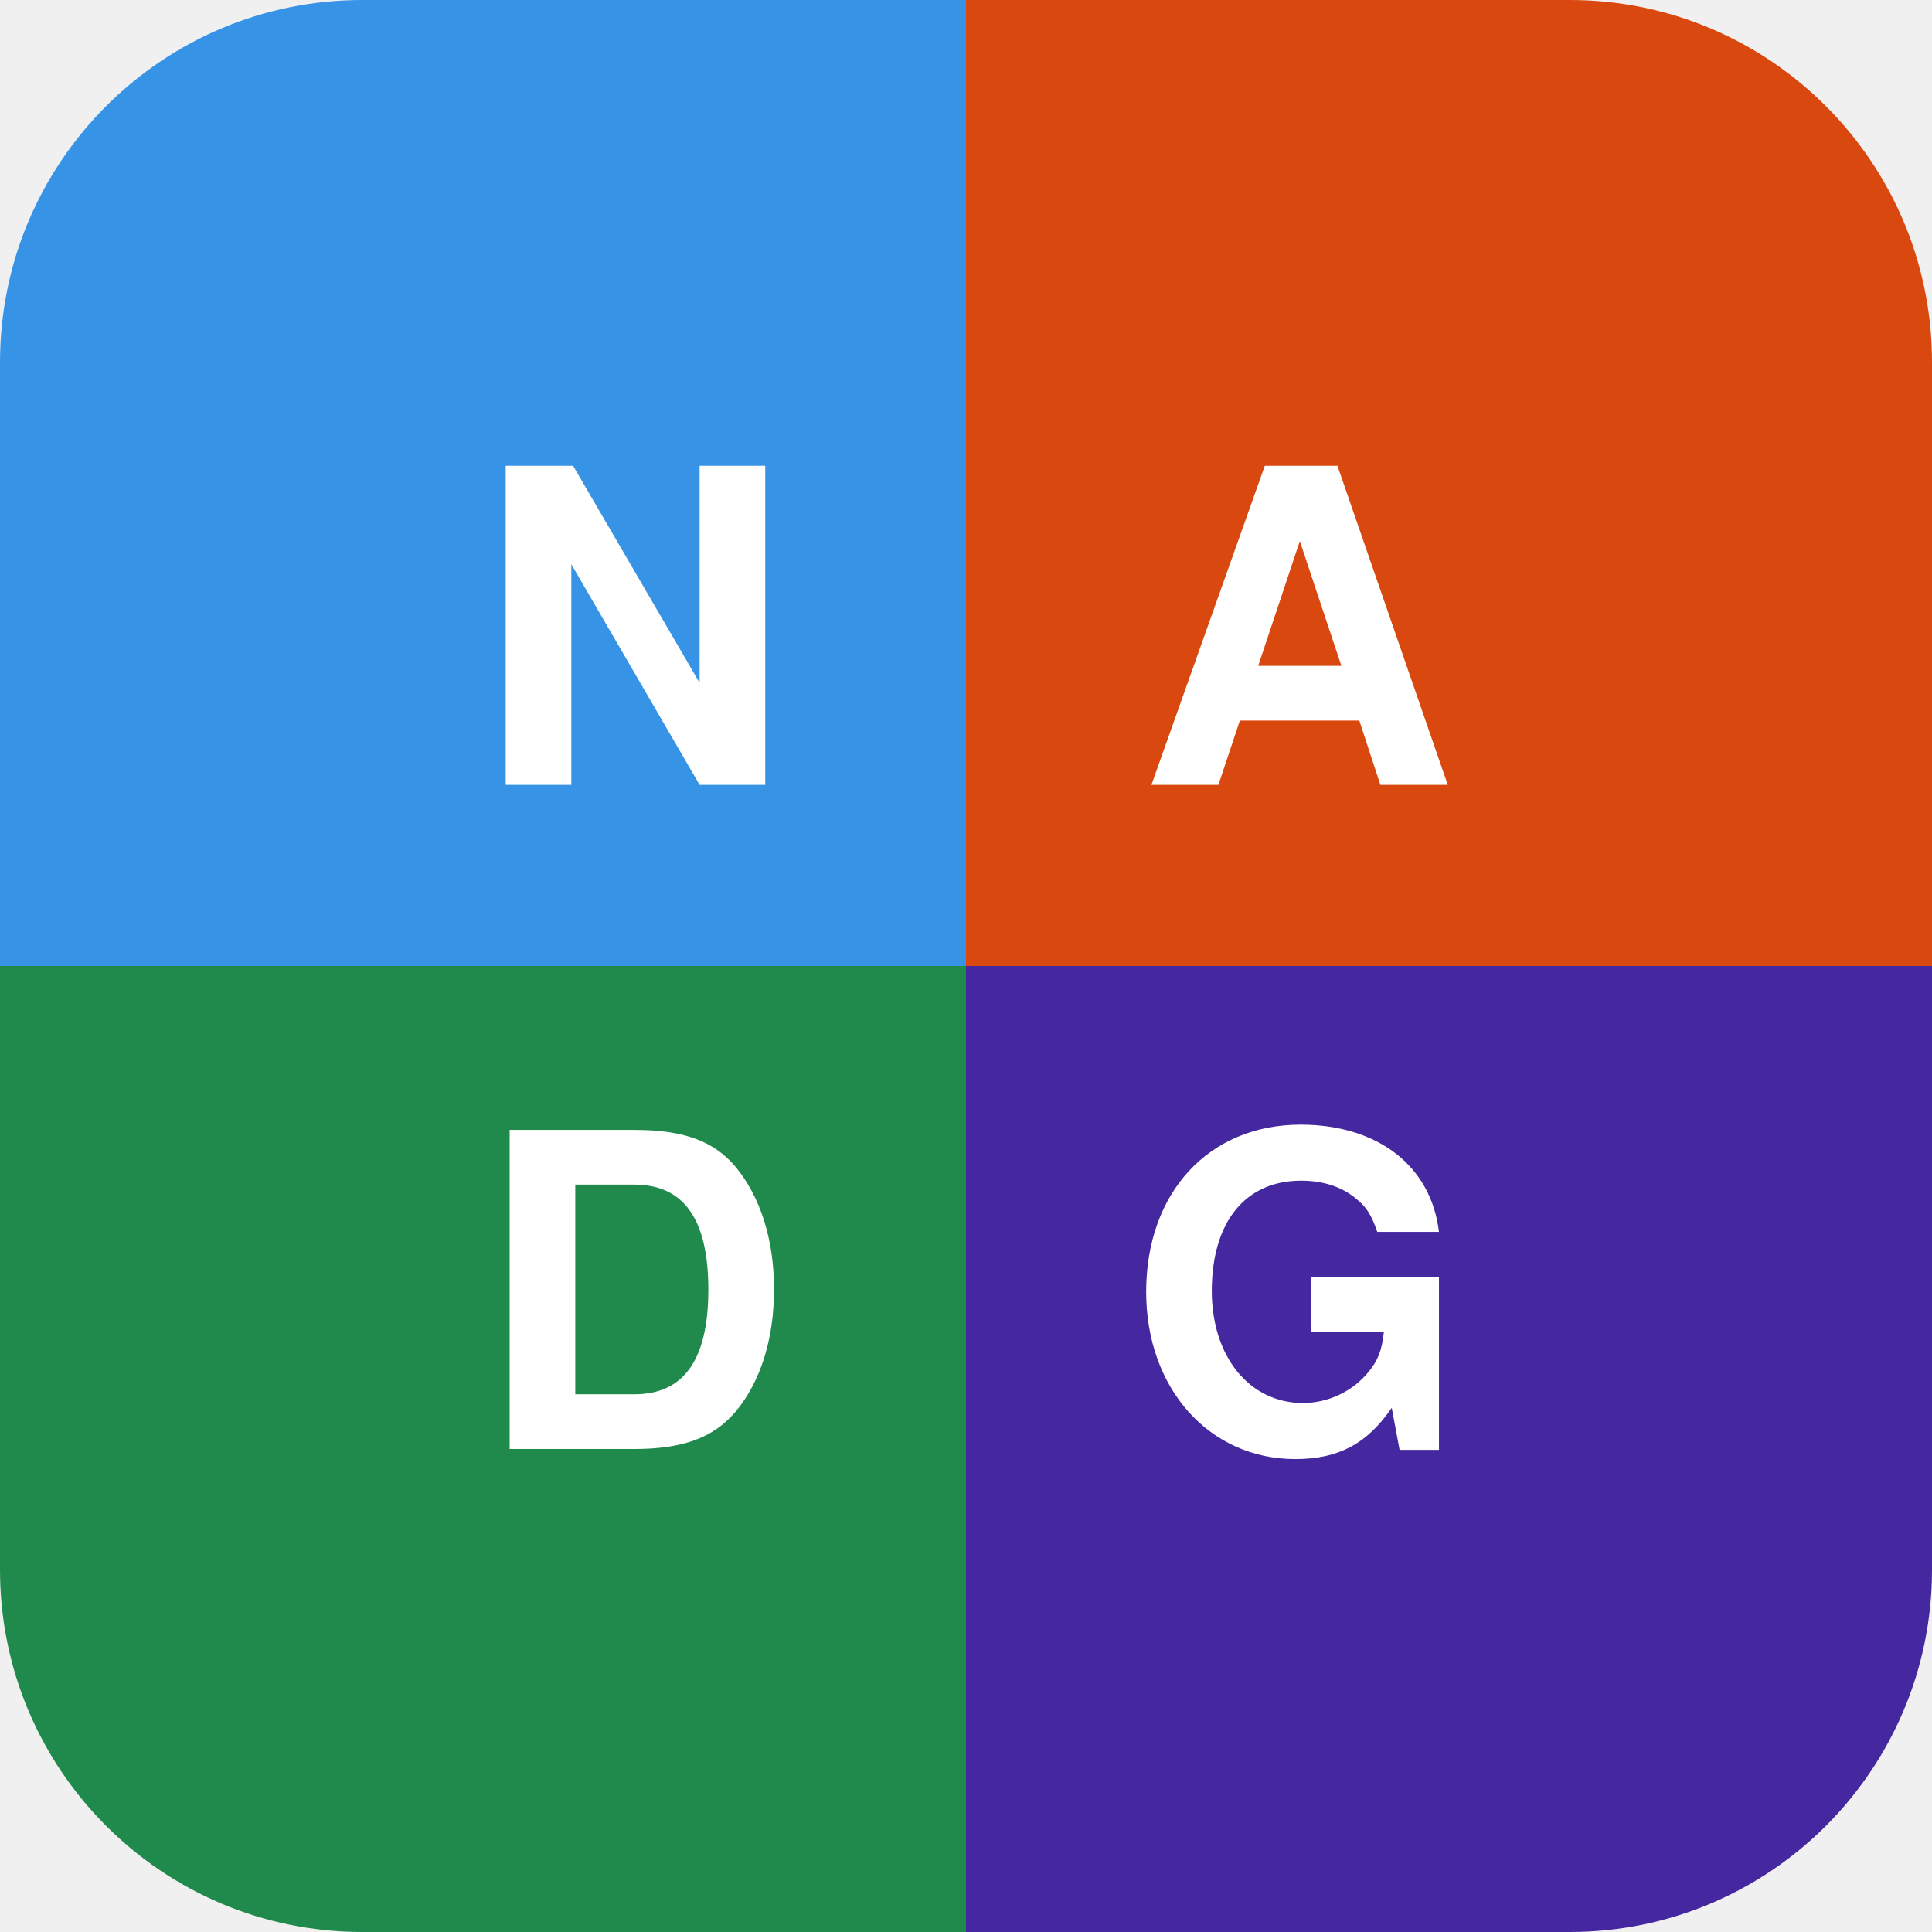
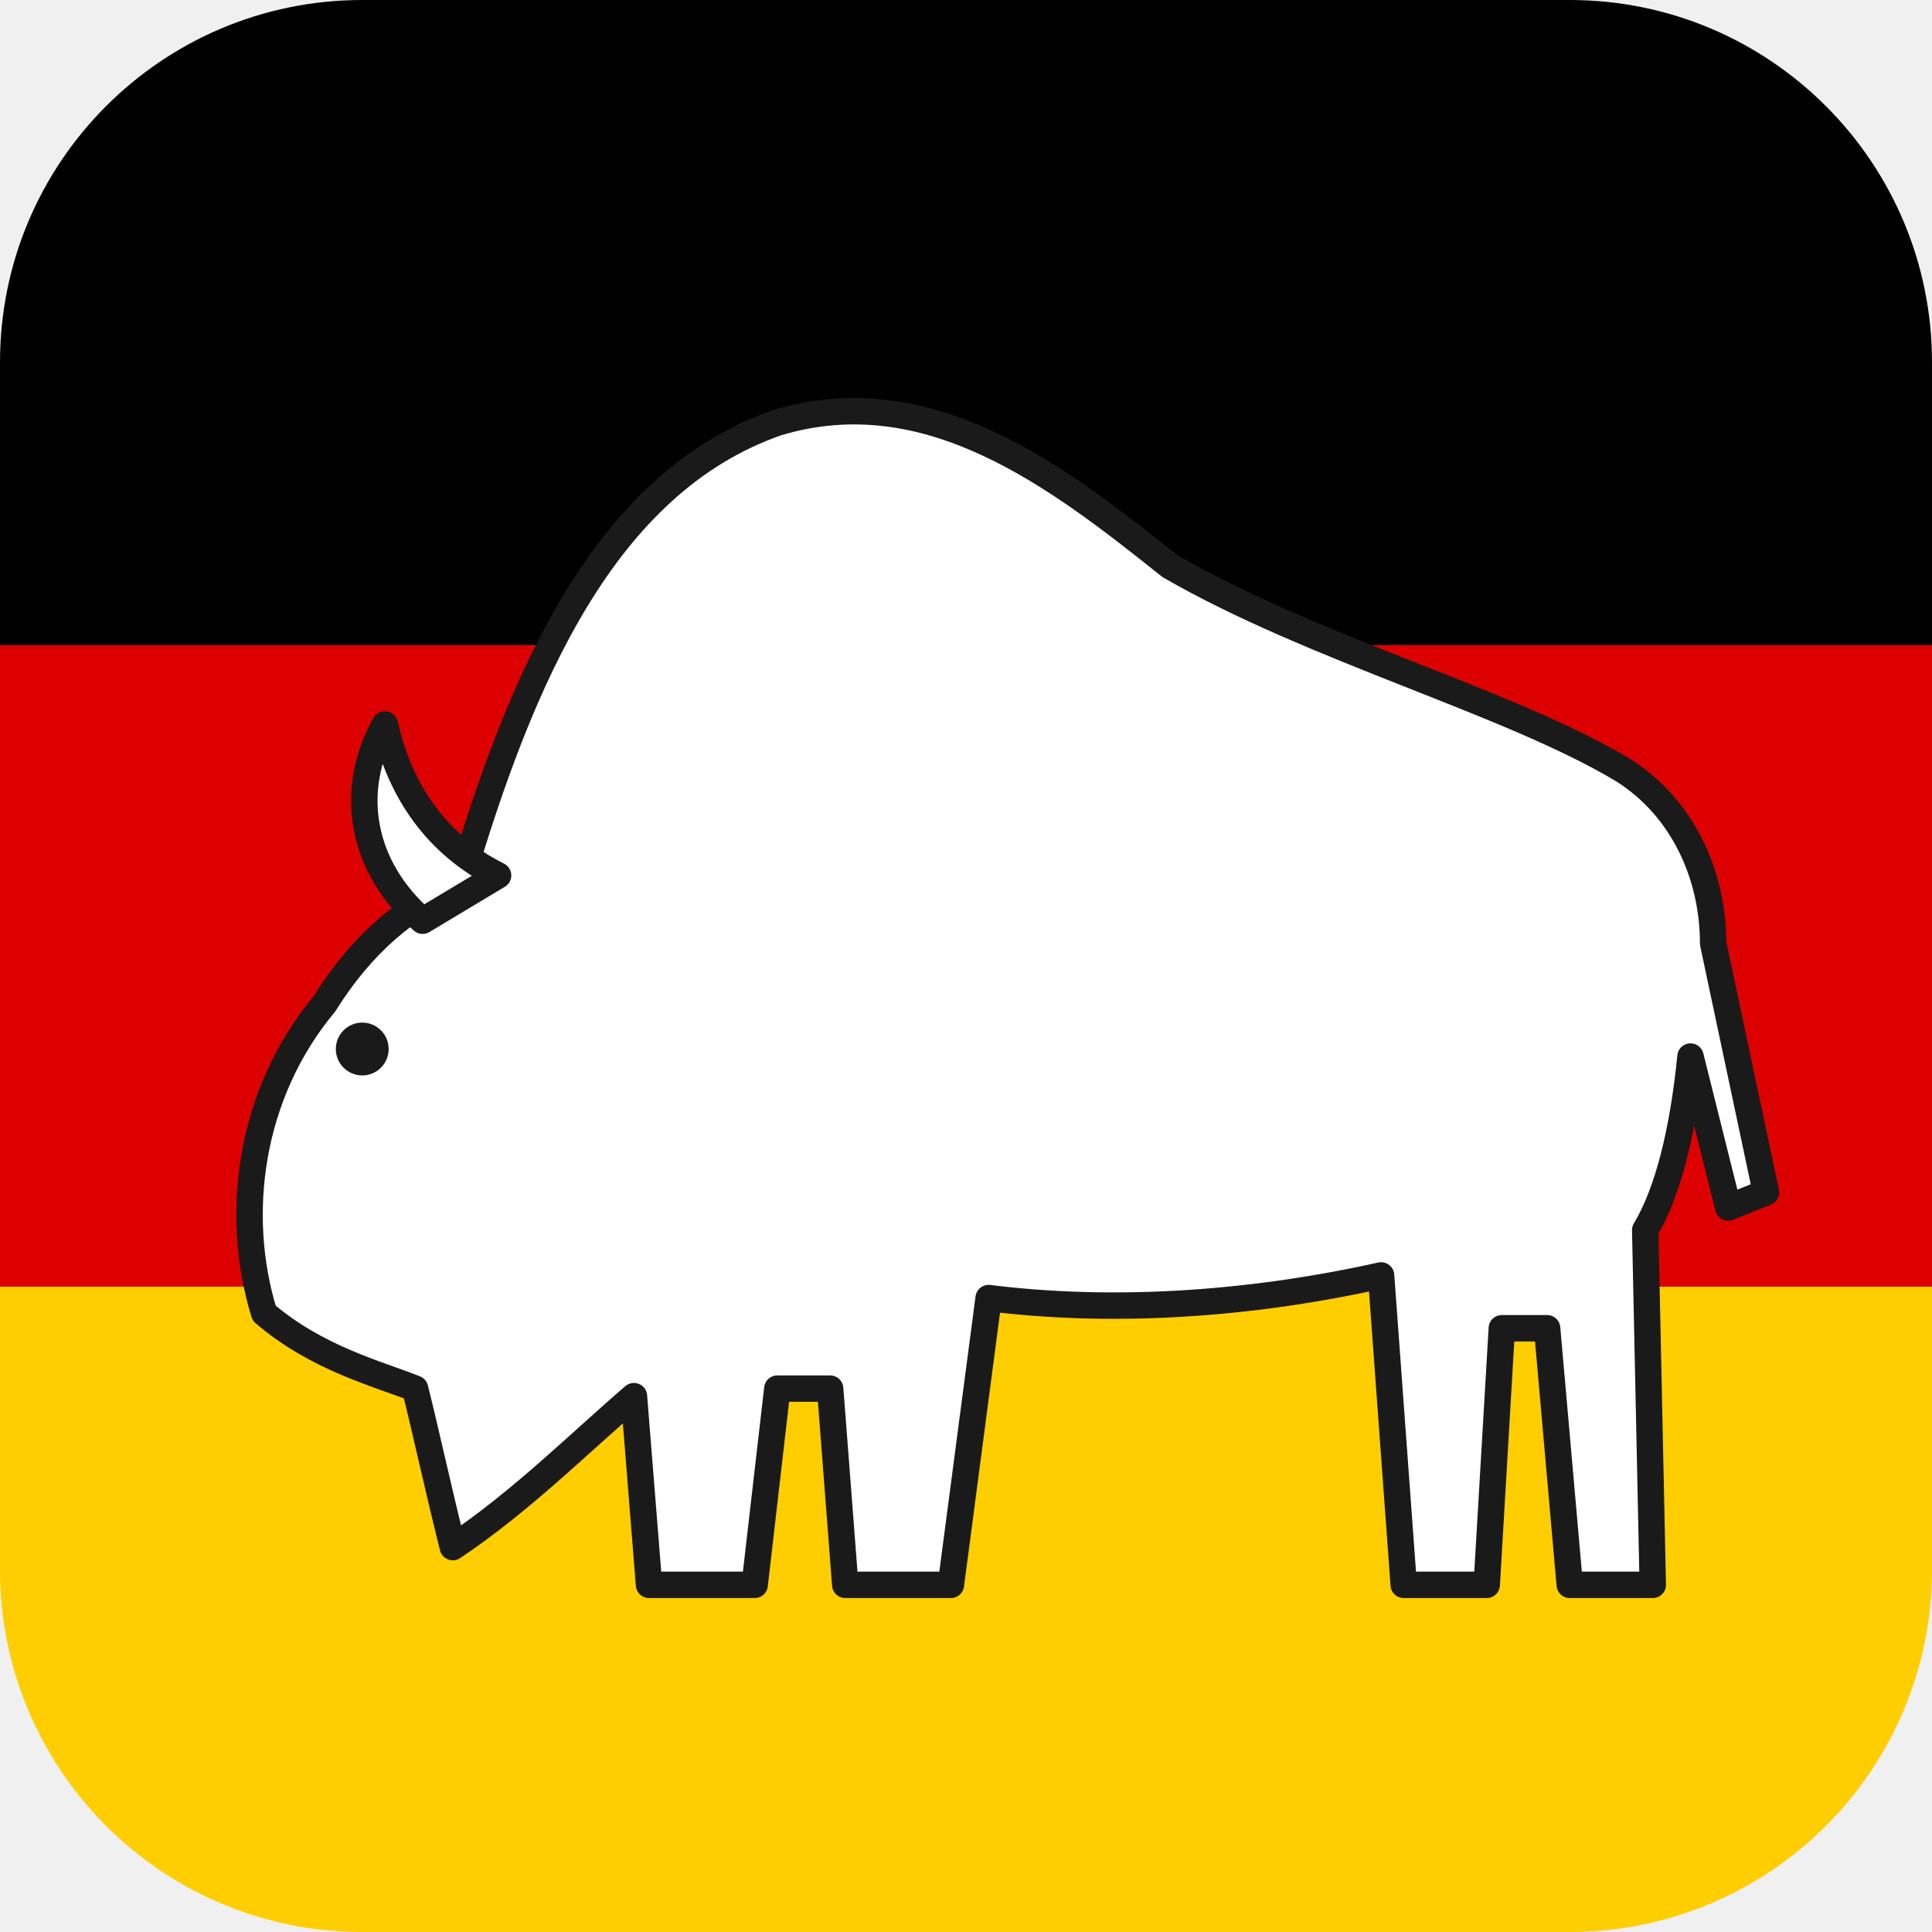
<svg xmlns="http://www.w3.org/2000/svg" viewBox="0 0 512 512">
-   <clipPath id="r">
+   <clipPath id="corners">
    <rect width="512" height="512" rx="96" />
  </clipPath>
-   <g clip-path="url(#r)">
-     <rect x="0" y="0" width="256" height="256" fill="#3793e6" />
-     <rect x="256" y="0" width="256" height="256" fill="#d9480f" />
-     <rect x="0" y="256" width="256" height="256" fill="#1f8a4c" />
-     <rect x="256" y="256" width="256" height="256" fill="#4527a0" />
+   <g clip-path="url(#corners)">
+     <rect width="512" height="171" fill="#000" />
+     <rect y="171" width="512" height="170" fill="#dd0000" />
+     <rect y="341" width="512" height="171" fill="#ffce00" />
+     <g fill="#fff" stroke="#1a1a1a" stroke-width="7" stroke-linejoin="round">
+       <path d="M70 348       C62 322 66 290 86 266       C96 250 108 240 122 234       C138 180 160 128 206 112       C246 100 280 126 310 150       C348 172 400 186 430 204       C446 214 454 232 454 250       L468 316 L458 320 L448 280       C446 300 442 316 436 326       L438 420 L416 420 L410 352       L398 352 L394 420 L372 420 L366 338       C330 346 294 348 262 344       L252 420 L224 420 L220 368       L206 368 L200 420 L172 420 L168 370       C154 382 138 398 120 410       C116 394 113 380 110 368       C100 364 84 360 70 348 Z" />
+       <path d="M112 244 C96 230 92 210 102 192 C106 210 116 224 132 232 Z" />
+     </g>
+     <circle cx="96" cy="278" r="7" fill="#1a1a1a" />
  </g>
-   <text x="168" y="208" font-family="Helvetica, Arial, sans-serif" font-weight="700" font-size="116" fill="#fff" text-anchor="middle">N</text>
-   <text x="344" y="208" font-family="Helvetica, Arial, sans-serif" font-weight="700" font-size="116" fill="#fff" text-anchor="middle">A</text>
-   <text x="168" y="384" font-family="Helvetica, Arial, sans-serif" font-weight="700" font-size="116" fill="#fff" text-anchor="middle">D</text>
-   <text x="344" y="384" font-family="Helvetica, Arial, sans-serif" font-weight="700" font-size="116" fill="#fff" text-anchor="middle">G</text>
</svg>
